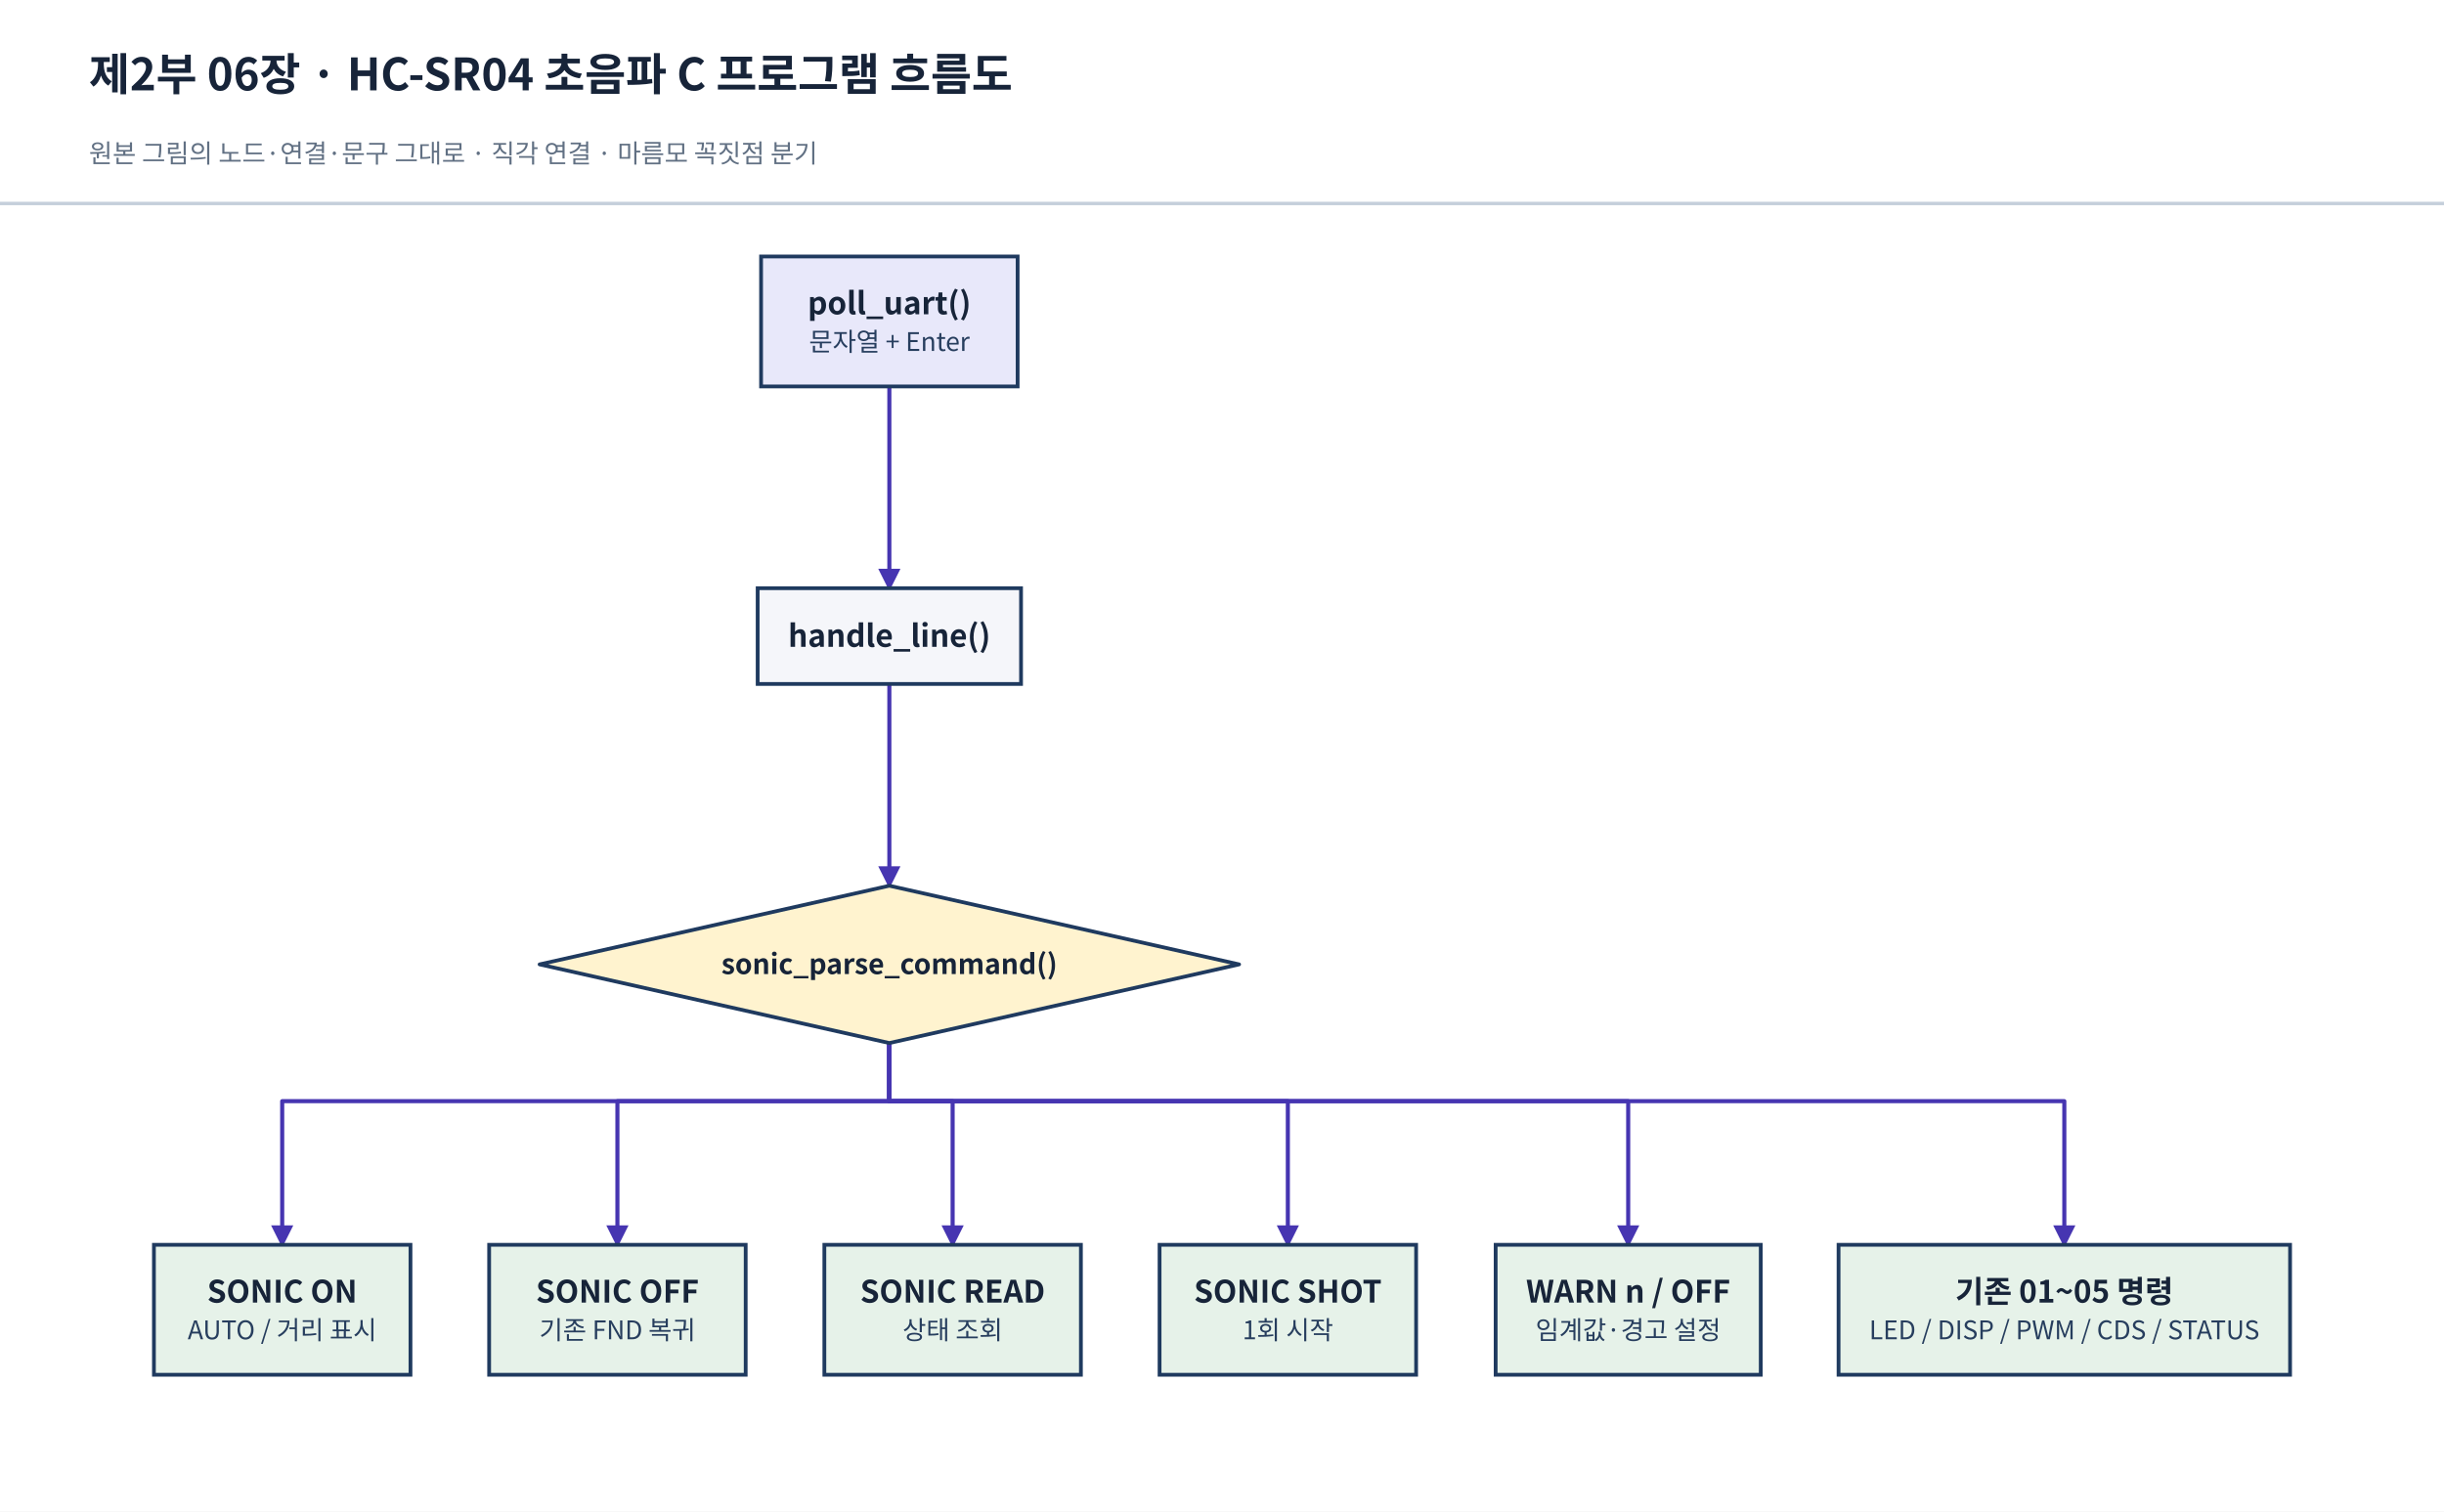
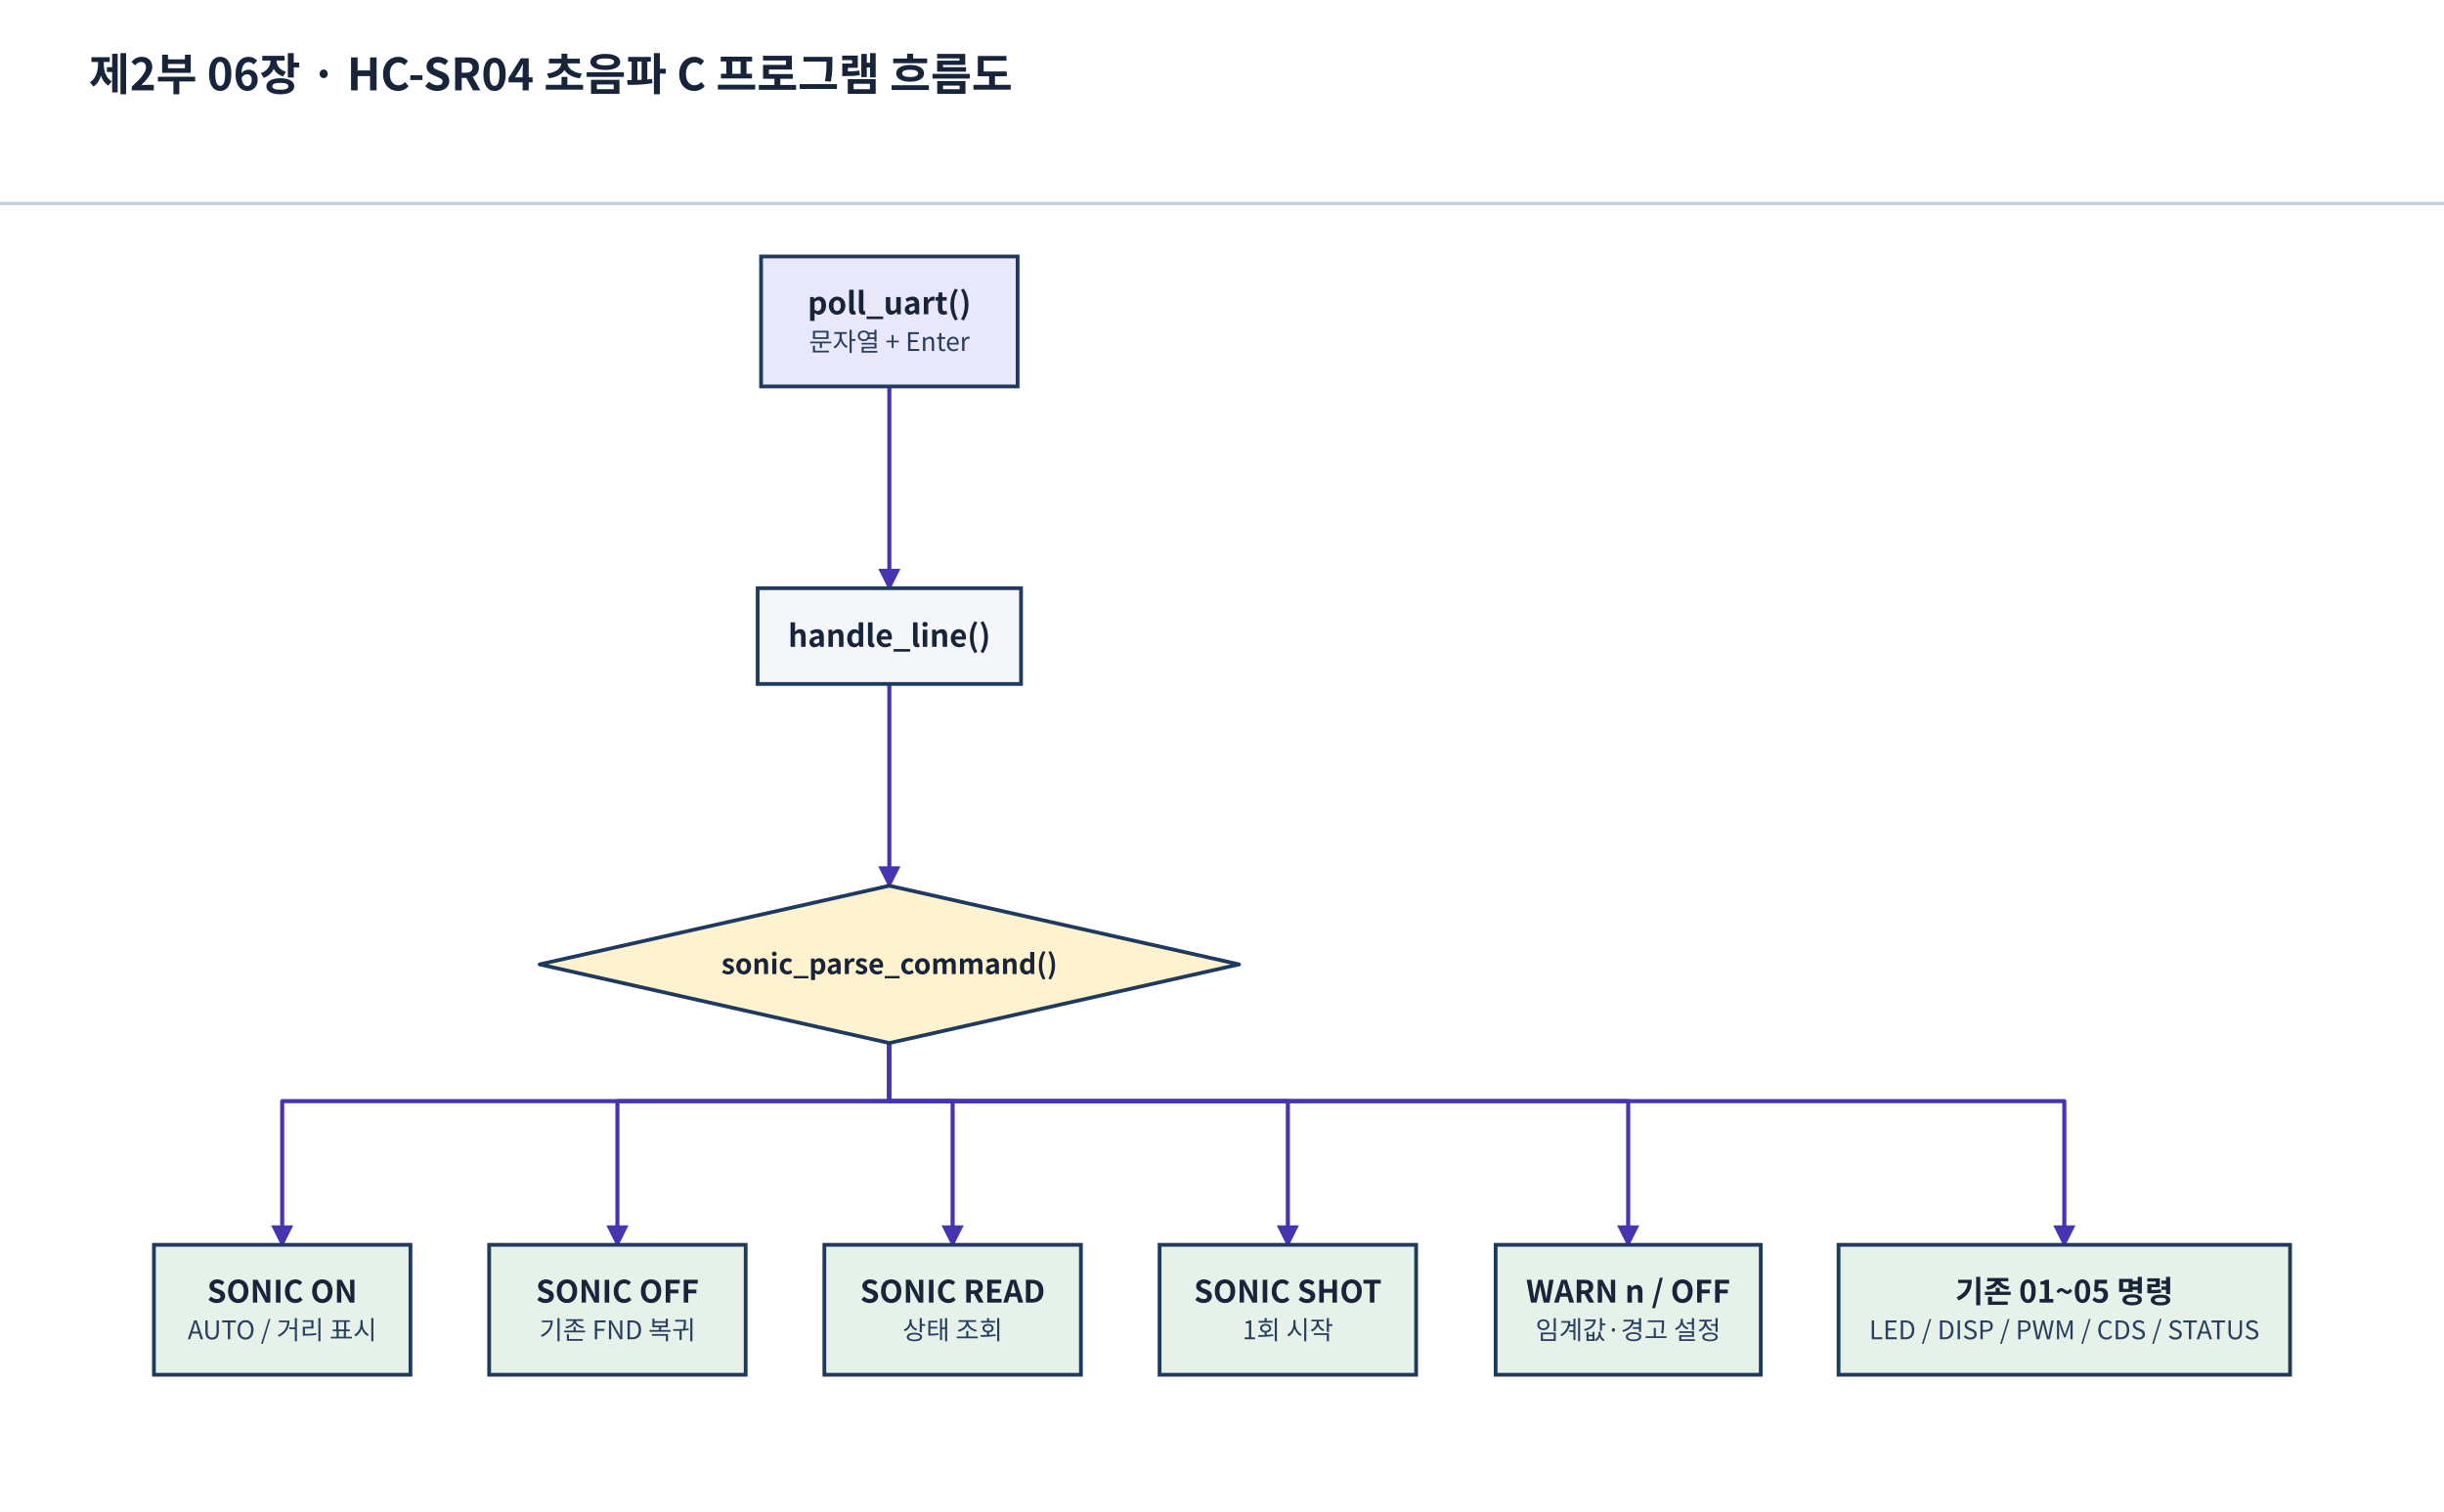
<svg xmlns="http://www.w3.org/2000/svg" id="canvas" width="1429" height="884" viewBox="0 0 1429 884" aria-label="편집 가능한 수직형 플로우차트" version="1.1">
  <defs>
    <marker id="arrowhead-0" markerWidth="13" markerHeight="13" refX="11.375" refY="6.5" orient="auto" markerUnits="userSpaceOnUse">
      <path d="M 0 0 L 13 6.5 L 0 13 z" fill="#4635B1" />
    </marker>
    <marker id="arrowhead-1" markerWidth="13" markerHeight="13" refX="11.375" refY="6.5" orient="auto" markerUnits="userSpaceOnUse">
      <path d="M 0 0 L 13 6.5 L 0 13 z" fill="#4635B1" />
    </marker>
    <marker id="arrowhead-2" markerWidth="13" markerHeight="13" refX="11.375" refY="6.5" orient="auto" markerUnits="userSpaceOnUse">
      <path d="M 0 0 L 13 6.5 L 0 13 z" fill="#4635B1" />
    </marker>
    <marker id="arrowhead-3" markerWidth="13" markerHeight="13" refX="11.375" refY="6.5" orient="auto" markerUnits="userSpaceOnUse">
      <path d="M 0 0 L 13 6.5 L 0 13 z" fill="#4635B1" />
    </marker>
    <marker id="arrowhead-4" markerWidth="13" markerHeight="13" refX="11.375" refY="6.5" orient="auto" markerUnits="userSpaceOnUse">
      <path d="M 0 0 L 13 6.5 L 0 13 z" fill="#4635B1" />
    </marker>
    <marker id="arrowhead-5" markerWidth="13" markerHeight="13" refX="11.375" refY="6.5" orient="auto" markerUnits="userSpaceOnUse">
      <path d="M 0 0 L 13 6.5 L 0 13 z" fill="#4635B1" />
    </marker>
    <marker id="arrowhead-6" markerWidth="13" markerHeight="13" refX="11.375" refY="6.5" orient="auto" markerUnits="userSpaceOnUse">
      <path d="M 0 0 L 13 6.5 L 0 13 z" fill="#4635B1" />
    </marker>
    <marker id="arrowhead-7" markerWidth="13" markerHeight="13" refX="11.375" refY="6.5" orient="auto" markerUnits="userSpaceOnUse">
      <path d="M 0 0 L 13 6.5 L 0 13 z" fill="#4635B1" />
    </marker>
  </defs>
  <rect x="0" y="0" width="1429" height="884" fill="#fff" />
  <g data-heading="title">
    <text x="52" y="52.84" font-size="26" font-weight="780" fill="#172439" text-anchor="start" class="heading-text" font-family="Noto Sans KR, Noto Sans CJK KR, Malgun Gothic, sans-serif">제2부 06장 · HC-SR04 초음파 C 프로그램 흐름도</text>
  </g>
  <g data-heading="subtitle">
-     <text x="52" y="95.1" font-size="15" font-weight="400" fill="#617083" text-anchor="start" class="heading-text" font-family="Noto Sans KR, Noto Sans CJK KR, Malgun Gothic, sans-serif">원본 그림의 노드·연결·문구 그대로 · 직각 연결 · 마름모 꼭짓점 분기</text>
+     <text x="52" y="95.1" font-size="15" font-weight="400" fill="#617083" text-anchor="start" class="heading-text" font-family="Noto Sans KR, Noto Sans CJK KR, Malgun Gothic, sans-serif" />
  </g>
  <line x1="0" y1="119" x2="1429" y2="119" stroke="#c5cfdb" stroke-width="2" pointer-events="none" data-role="heading-divider" />
  <g id="edges">
    <g data-edge="e1" class="edge">
      <path d="M 520 226 L 520 344" fill="none" stroke="#4635B1" stroke-width="2.4" stroke-linejoin="round" stroke-linecap="round" marker-end="url(#arrowhead-0)" />
    </g>
    <g data-edge="e2" class="edge">
      <path d="M 520 400 L 520 518" fill="none" stroke="#4635B1" stroke-width="2.4" stroke-linejoin="round" stroke-linecap="round" marker-end="url(#arrowhead-1)" />
    </g>
    <g data-edge="e3" class="edge">
      <path d="M 520 610 L 520 644 L 165 644 L 165 728" fill="none" stroke="#4635B1" stroke-width="2.4" stroke-linejoin="round" stroke-linecap="round" marker-end="url(#arrowhead-2)" />
    </g>
    <g data-edge="e4" class="edge">
      <path d="M 520 610 L 520 644 L 361 644 L 361 728" fill="none" stroke="#4635B1" stroke-width="2.4" stroke-linejoin="round" stroke-linecap="round" marker-end="url(#arrowhead-3)" />
    </g>
    <g data-edge="e5" class="edge">
      <path d="M 520 610 L 520 644 L 557 644 L 557 728" fill="none" stroke="#4635B1" stroke-width="2.4" stroke-linejoin="round" stroke-linecap="round" marker-end="url(#arrowhead-4)" />
    </g>
    <g data-edge="e6" class="edge">
      <path d="M 520 610 L 520 644 L 753 644 L 753 728" fill="none" stroke="#4635B1" stroke-width="2.4" stroke-linejoin="round" stroke-linecap="round" marker-end="url(#arrowhead-5)" />
    </g>
    <g data-edge="e7" class="edge">
      <path d="M 520 610 L 520 644 L 952 644 L 952 728" fill="none" stroke="#4635B1" stroke-width="2.4" stroke-linejoin="round" stroke-linecap="round" marker-end="url(#arrowhead-6)" />
    </g>
    <g data-edge="e8" class="edge">
      <path d="M 520 610 L 520 644 L 1207 644 L 1207 728" fill="none" stroke="#4635B1" stroke-width="2.4" stroke-linejoin="round" stroke-linecap="round" marker-end="url(#arrowhead-7)" />
    </g>
  </g>
  <g id="nodes">
    <g data-node="a" class="node">
      <rect x="445" y="150" width="150" height="76" fill="#e8e8fa" stroke="#1F3A5F" stroke-width="2.2" class="node-shape" pointer-events="all" />
      <text x="520" y="177.5" text-anchor="middle" dominant-baseline="middle" pointer-events="none" font-size="18" font-weight="750" fill="#172439" font-family="Noto Sans KR, Noto Sans CJK KR, Malgun Gothic, sans-serif">poll_uart()</text>
      <text x="520" y="200" text-anchor="middle" dominant-baseline="middle" pointer-events="none" font-size="15" font-weight="400" fill="#273e5e" font-family="Noto Sans KR, Noto Sans CJK KR, Malgun Gothic, sans-serif">문자열 + Enter</text>
    </g>
    <g data-node="b" class="node">
      <rect x="443" y="344" width="154" height="56" fill="#f5f6fa" stroke="#1F3A5F" stroke-width="2.2" class="node-shape" pointer-events="all" />
      <text x="520" y="372" text-anchor="middle" dominant-baseline="middle" pointer-events="none" font-size="18" font-weight="750" fill="#172439" font-family="Noto Sans KR, Noto Sans CJK KR, Malgun Gothic, sans-serif">handle_line()</text>
    </g>
    <g data-node="p" class="node">
      <polygon points="520,518 724.5,564 520,610 315.5,564" fill="#fff3cf" stroke="#1F3A5F" stroke-width="2.2" stroke-linejoin="round" class="node-shape" pointer-events="all" />
      <text x="520" y="564" text-anchor="middle" dominant-baseline="middle" pointer-events="none" font-size="16.193" font-weight="750" fill="#172439" font-family="Noto Sans KR, Noto Sans CJK KR, Malgun Gothic, sans-serif">sonic_parse_command()</text>
    </g>
    <g data-node="on" class="node">
      <rect x="90" y="728" width="150" height="76" fill="#e6f2e9" stroke="#1F3A5F" stroke-width="2.2" class="node-shape" pointer-events="all" />
      <text x="165" y="755.5" text-anchor="middle" dominant-baseline="middle" pointer-events="none" font-size="18" font-weight="750" fill="#172439" font-family="Noto Sans KR, Noto Sans CJK KR, Malgun Gothic, sans-serif">SONIC ON</text>
      <text x="165" y="778" text-anchor="middle" dominant-baseline="middle" pointer-events="none" font-size="15" font-weight="400" fill="#273e5e" font-family="Noto Sans KR, Noto Sans CJK KR, Malgun Gothic, sans-serif">AUTO / 거리 표시</text>
    </g>
    <g data-node="off" class="node">
      <rect x="286" y="728" width="150" height="76" fill="#e6f2e9" stroke="#1F3A5F" stroke-width="2.2" class="node-shape" pointer-events="all" />
      <text x="361" y="755.5" text-anchor="middle" dominant-baseline="middle" pointer-events="none" font-size="18" font-weight="750" fill="#172439" font-family="Noto Sans KR, Noto Sans CJK KR, Malgun Gothic, sans-serif">SONIC OFF</text>
      <text x="361" y="778" text-anchor="middle" dominant-baseline="middle" pointer-events="none" font-size="15" font-weight="400" fill="#273e5e" font-family="Noto Sans KR, Noto Sans CJK KR, Malgun Gothic, sans-serif">기존 FND 복귀</text>
    </g>
    <g data-node="read" class="node">
      <rect x="482" y="728" width="150" height="76" fill="#e6f2e9" stroke="#1F3A5F" stroke-width="2.2" class="node-shape" pointer-events="all" />
      <text x="557" y="755.5" text-anchor="middle" dominant-baseline="middle" pointer-events="none" font-size="18" font-weight="750" fill="#172439" font-family="Noto Sans KR, Noto Sans CJK KR, Malgun Gothic, sans-serif">SONIC READ</text>
      <text x="557" y="778" text-anchor="middle" dominant-baseline="middle" pointer-events="none" font-size="15" font-weight="400" fill="#273e5e" font-family="Noto Sans KR, Noto Sans CJK KR, Malgun Gothic, sans-serif">상태 조회</text>
    </g>
    <g data-node="shot" class="node">
      <rect x="678" y="728" width="150" height="76" fill="#e6f2e9" stroke="#1F3A5F" stroke-width="2.2" class="node-shape" pointer-events="all" />
      <text x="753" y="755.5" text-anchor="middle" dominant-baseline="middle" pointer-events="none" font-size="18" font-weight="750" fill="#172439" font-family="Noto Sans KR, Noto Sans CJK KR, Malgun Gothic, sans-serif">SONIC SHOT</text>
      <text x="753" y="778" text-anchor="middle" dominant-baseline="middle" pointer-events="none" font-size="15" font-weight="400" fill="#273e5e" font-family="Noto Sans KR, Noto Sans CJK KR, Malgun Gothic, sans-serif">1회 시작</text>
    </g>
    <g data-node="warn" class="node">
      <rect x="874.5" y="728" width="155" height="76" fill="#e6f2e9" stroke="#1F3A5F" stroke-width="2.2" class="node-shape" pointer-events="all" />
      <text x="952" y="755.5" text-anchor="middle" dominant-baseline="middle" pointer-events="none" font-size="18" font-weight="750" fill="#172439" font-family="Noto Sans KR, Noto Sans CJK KR, Malgun Gothic, sans-serif">WARN n / OFF</text>
      <text x="952" y="778" text-anchor="middle" dominant-baseline="middle" pointer-events="none" font-size="15" font-weight="400" fill="#273e5e" font-family="Noto Sans KR, Noto Sans CJK KR, Malgun Gothic, sans-serif">임계값·경고 설정</text>
    </g>
    <g data-node="old" class="node">
      <rect x="1075" y="728" width="264" height="76" fill="#e6f2e9" stroke="#1F3A5F" stroke-width="2.2" class="node-shape" pointer-events="all" />
      <text x="1207" y="755.5" text-anchor="middle" dominant-baseline="middle" pointer-events="none" font-size="18" font-weight="750" fill="#172439" font-family="Noto Sans KR, Noto Sans CJK KR, Malgun Gothic, sans-serif">기존 01~05 명령</text>
      <text x="1207" y="778" text-anchor="middle" dominant-baseline="middle" pointer-events="none" font-size="15" font-weight="400" fill="#273e5e" font-family="Noto Sans KR, Noto Sans CJK KR, Malgun Gothic, sans-serif">LED / DISP / PWM / CDS / STATUS</text>
    </g>
  </g>
</svg>
